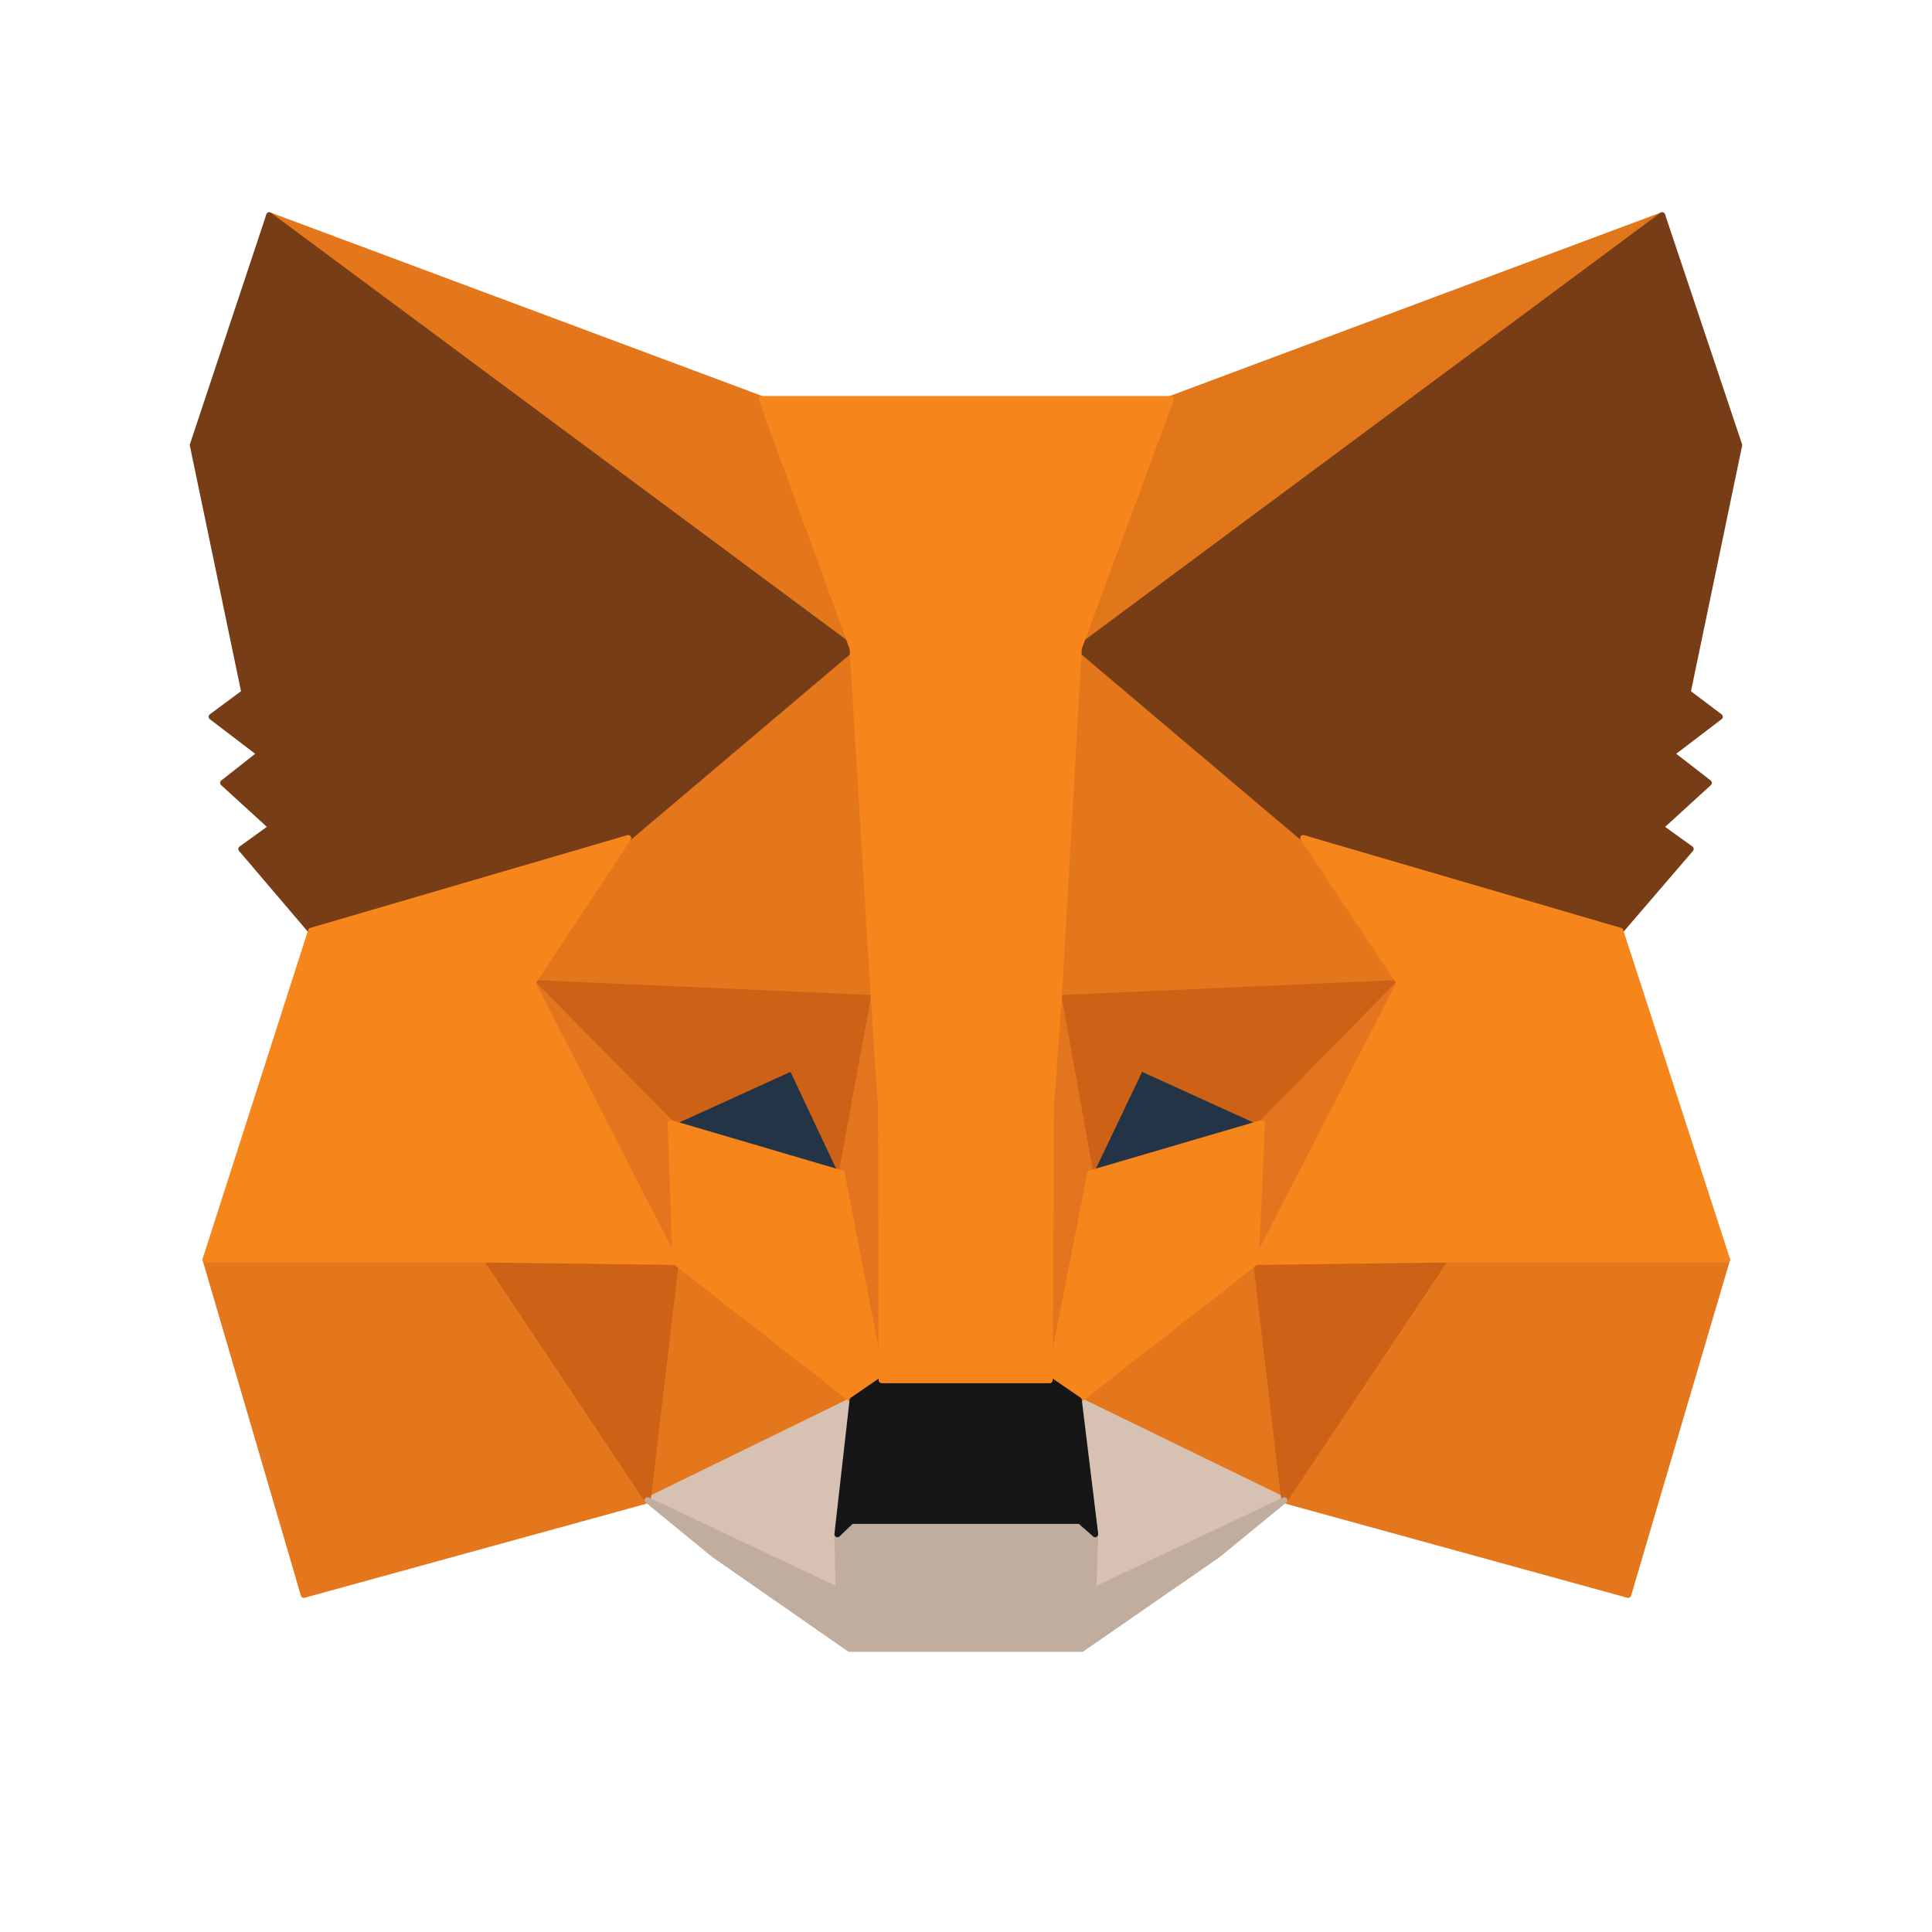
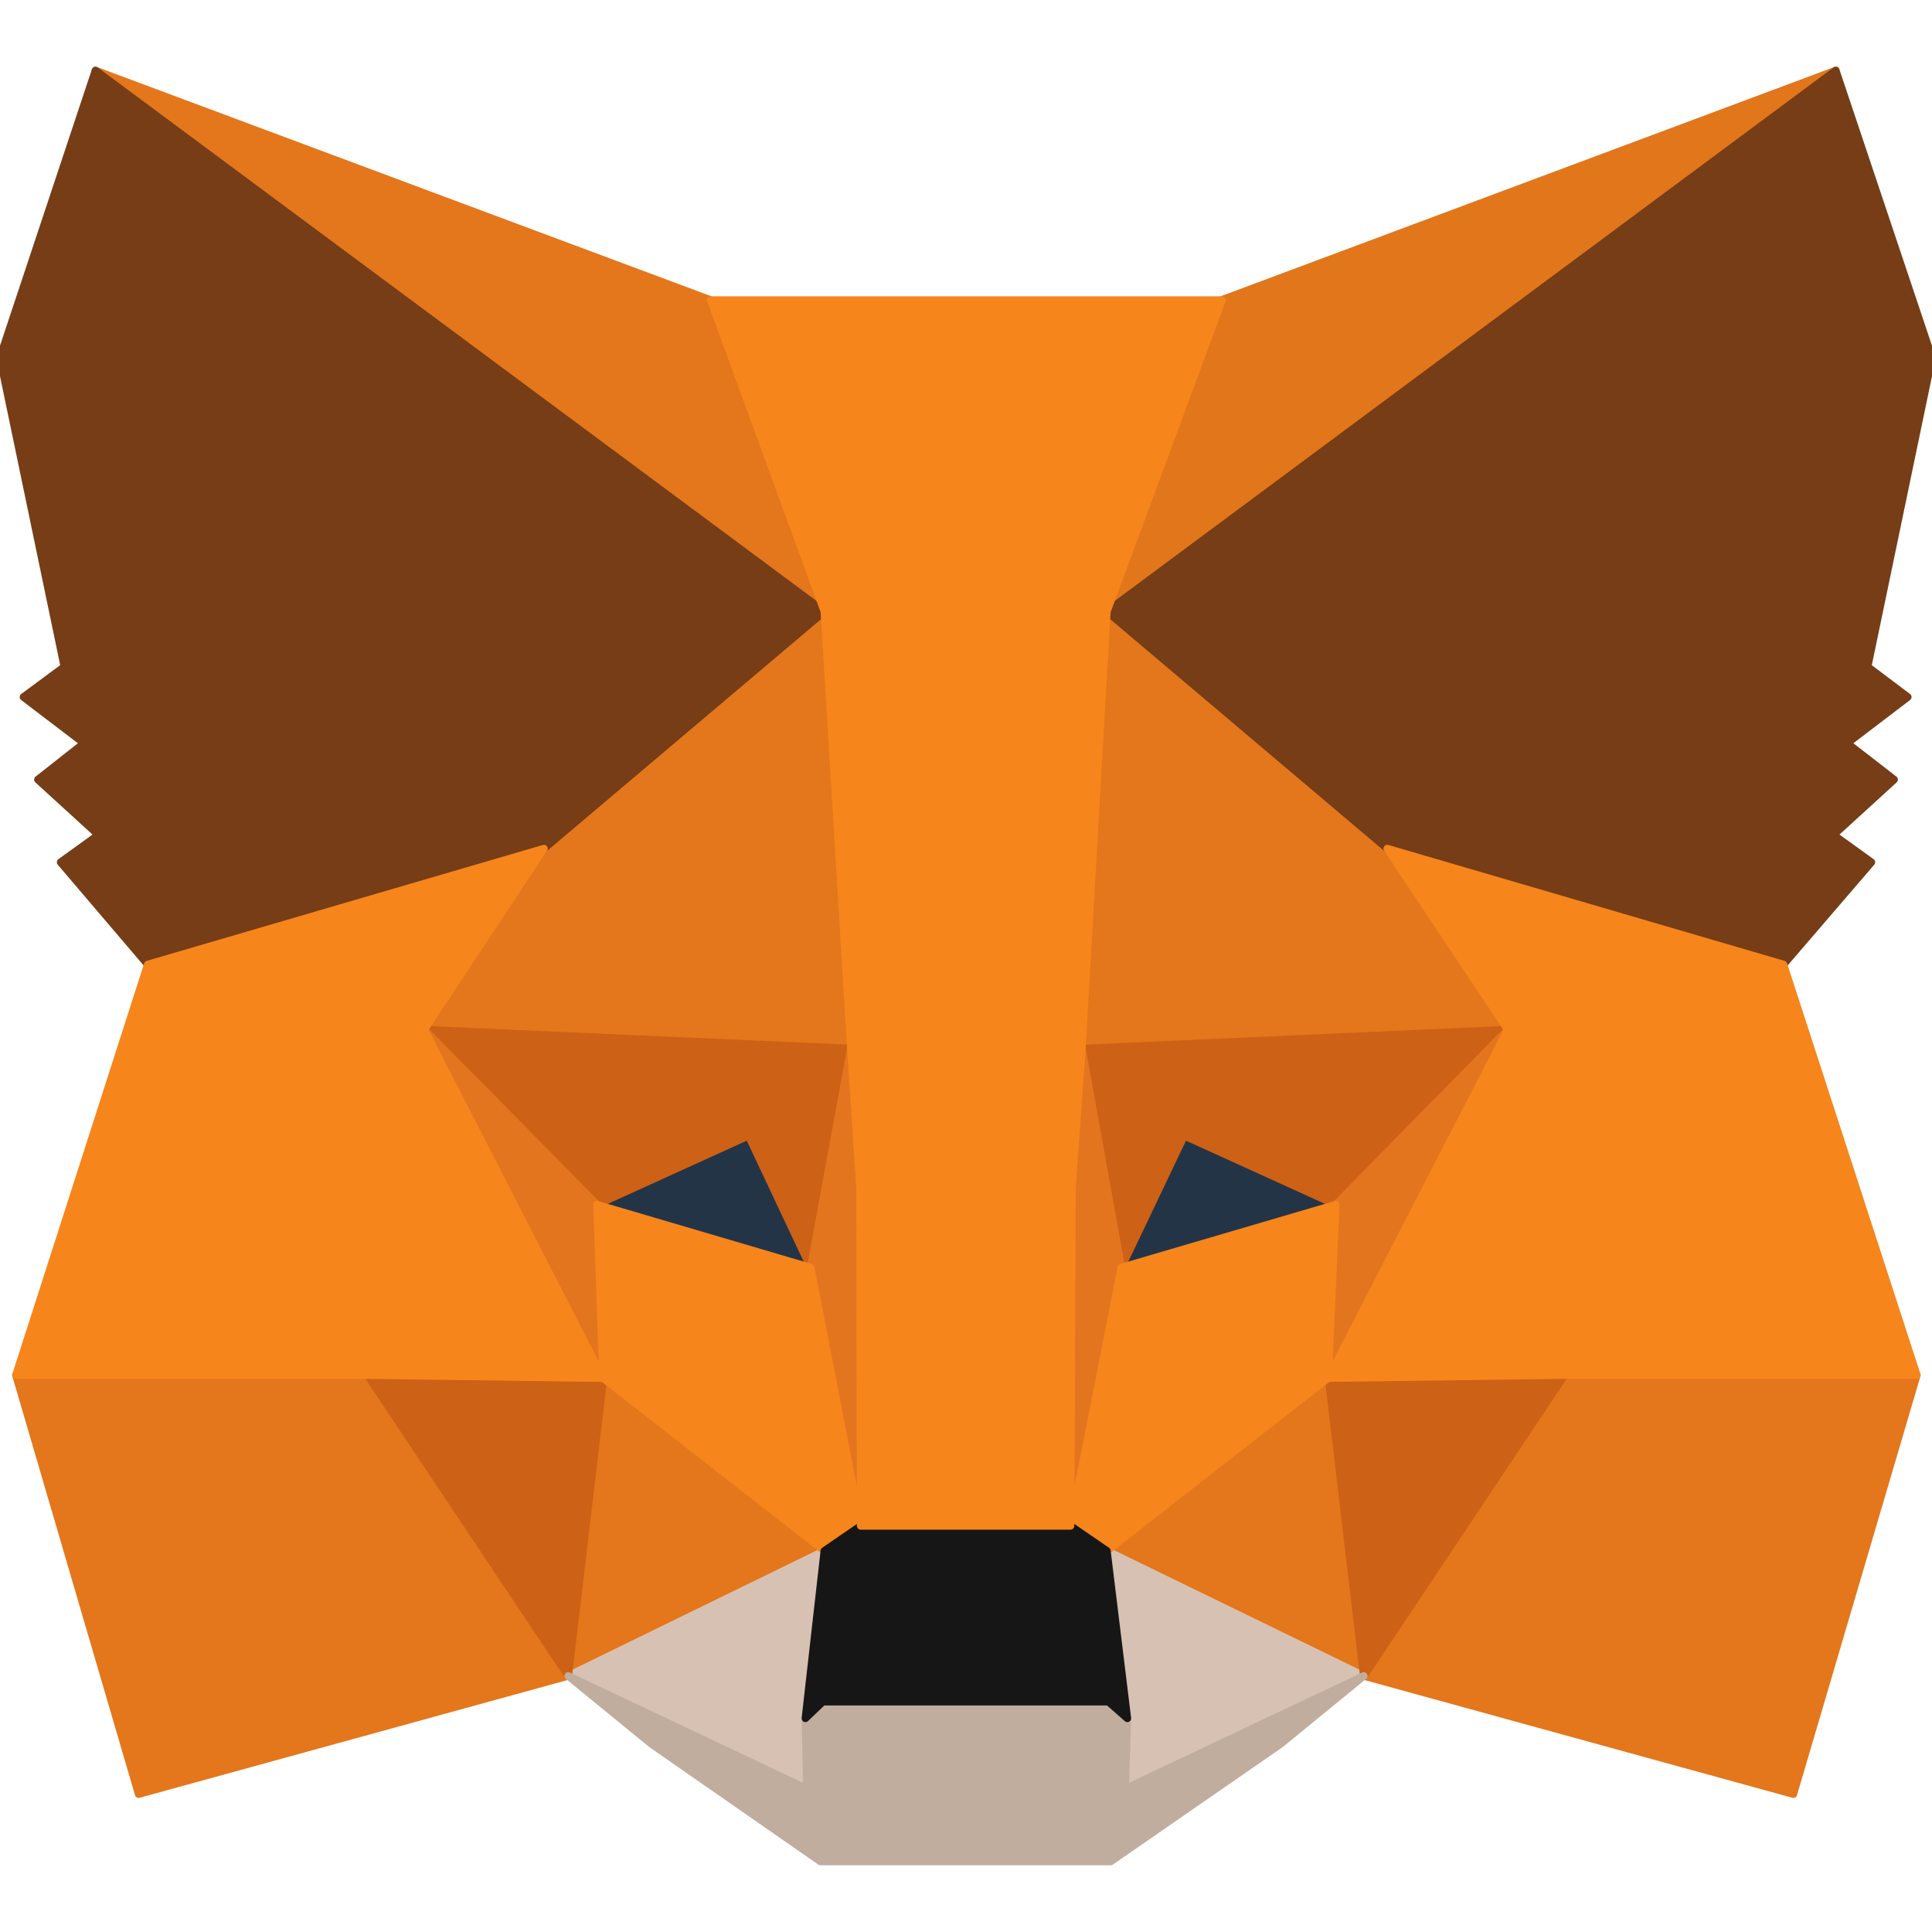
- <svg xmlns="http://www.w3.org/2000/svg" version="1.1" id="layer" x="0px" y="0px" viewBox="0 0 318.6 318.6" style="enable-background:new 0 0 318.6 318.6;" xml:space="preserve">
+ <svg xmlns="http://www.w3.org/2000/svg" version="1.1" id="layer" x="0px" y="0px" viewBox="0 0 256 256" style="enable-background:new 0 0 256 256;" xml:space="preserve">
  <style type="text/css">
	.st0{fill:#E2761B;stroke:#E2761B;stroke-linecap:round;stroke-linejoin:round;}
	.st1{fill:#E4761B;stroke:#E4761B;stroke-linecap:round;stroke-linejoin:round;}
	.st2{fill:#D7C1B3;stroke:#D7C1B3;stroke-linecap:round;stroke-linejoin:round;}
	.st3{fill:#233447;stroke:#233447;stroke-linecap:round;stroke-linejoin:round;}
	.st4{fill:#CD6116;stroke:#CD6116;stroke-linecap:round;stroke-linejoin:round;}
	.st5{fill:#E4751F;stroke:#E4751F;stroke-linecap:round;stroke-linejoin:round;}
	.st6{fill:#F6851B;stroke:#F6851B;stroke-linecap:round;stroke-linejoin:round;}
	.st7{fill:#C0AD9E;stroke:#C0AD9E;stroke-linecap:round;stroke-linejoin:round;}
	.st8{fill:#161616;stroke:#161616;stroke-linecap:round;stroke-linejoin:round;}
	.st9{fill:#763D16;stroke:#763D16;stroke-linecap:round;stroke-linejoin:round;}
</style>
-   <polygon class="st0" points="274.1,35.5 174.6,109.4 193,65.8 " />
+   <polygon class="st0" points="243.25,9.34 143.36,83.53 161.83,39.76 " />
  <g>
-     <polygon class="st1" points="44.4,35.5 143.1,110.1 125.6,65.8  " />
-     <polygon class="st1" points="238.3,206.8 211.8,247.4 268.5,263 284.8,207.7  " />
-     <polygon class="st1" points="33.9,207.7 50.1,263 106.8,247.4 80.3,206.8  " />
-     <polygon class="st1" points="103.6,138.2 87.8,162.1 144.1,164.6 142.1,104.1  " />
-     <polygon class="st1" points="214.9,138.2 175.9,103.4 174.6,164.6 230.8,162.1  " />
-     <polygon class="st1" points="106.8,247.4 140.6,230.9 111.4,208.1  " />
-     <polygon class="st1" points="177.9,230.9 211.8,247.4 207.1,208.1  " />
+     <polygon class="st1" points="12.65,9.34 111.74,84.23 94.17,39.76  " />
+     <polygon class="st1" points="207.31,181.31 180.71,222.07 237.63,237.73 253.99,182.21  " />
+     <polygon class="st1" points="2.11,182.21 18.37,237.73 75.29,222.07 48.69,181.31  " />
+     <polygon class="st1" points="72.08,112.44 56.22,136.43 112.74,138.94 110.73,78.21  " />
+     <polygon class="st1" points="183.82,112.44 144.67,77.5 143.36,138.94 199.78,136.43  " />
+     <polygon class="st1" points="75.29,222.07 109.23,205.5 79.91,182.61  " />
+     <polygon class="st1" points="146.67,205.5 180.71,222.07 175.99,182.61  " />
  </g>
  <g>
-     <polygon class="st2" points="211.8,247.4 177.9,230.9 180.6,253 180.3,262.3  " />
-     <polygon class="st2" points="106.8,247.4 138.3,262.3 138.1,253 140.6,230.9  " />
+     <polygon class="st2" points="180.71,222.07 146.67,205.5 149.38,227.69 149.08,237.03  " />
+     <polygon class="st2" points="75.29,222.07 106.92,237.03 106.72,227.69 109.23,205.5  " />
  </g>
-   <polygon class="st3" points="138.8,193.5 110.6,185.2 130.5,176.1 " />
-   <polygon class="st3" points="179.7,193.5 188,176.1 208,185.2 " />
+   <polygon class="st3" points="107.42,167.96 79.11,159.62 99.09,150.49 " />
+   <polygon class="st3" points="148.48,167.96 156.81,150.49 176.89,159.62 " />
  <g>
-     <polygon class="st4" points="106.8,247.4 111.6,206.8 80.3,207.7  " />
-     <polygon class="st4" points="207,206.8 211.8,247.4 238.3,207.7  " />
-     <polygon class="st4" points="230.8,162.1 174.6,164.6 179.8,193.5 188.1,176.1 208.1,185.2  " />
-     <polygon class="st4" points="110.6,185.2 130.6,176.1 138.8,193.5 144.1,164.6 87.8,162.1  " />
+     <polygon class="st4" points="75.29,222.07 80.11,181.31 48.69,182.21  " />
+     <polygon class="st4" points="175.89,181.31 180.71,222.07 207.31,182.21  " />
+     <polygon class="st4" points="199.78,136.43 143.36,138.94 148.58,167.96 156.91,150.49 176.99,159.62  " />
+     <polygon class="st4" points="79.11,159.62 99.19,150.49 107.42,167.96 112.74,138.94 56.22,136.43  " />
  </g>
  <g>
-     <polygon class="st5" points="87.8,162.1 111.4,208.1 110.6,185.2  " />
-     <polygon class="st5" points="208.1,185.2 207.1,208.1 230.8,162.1  " />
-     <polygon class="st5" points="144.1,164.6 138.8,193.5 145.4,227.6 146.9,182.7  " />
-     <polygon class="st5" points="174.6,164.6 171.9,182.6 173.1,227.6 179.8,193.5  " />
+     <polygon class="st5" points="56.22,136.43 79.91,182.61 79.11,159.62  " />
+     <polygon class="st5" points="176.99,159.62 175.99,182.61 199.78,136.43  " />
+     <polygon class="st5" points="112.74,138.94 107.42,167.96 114.05,202.19 115.55,157.11  " />
+     <polygon class="st5" points="143.36,138.94 140.65,157.01 141.85,202.19 148.58,167.96  " />
  </g>
-   <polygon class="st6" points="179.8,193.5 173.1,227.6 177.9,230.9 207.1,208.1 208.1,185.2 " />
-   <polygon class="st6" points="110.6,185.2 111.4,208.1 140.6,230.9 145.4,227.6 138.8,193.5 " />
-   <polygon class="st7" points="180.3,262.3 180.6,253 178.1,250.8 140.4,250.8 138.1,253 138.3,262.3 106.8,247.4 117.8,256.4   140.1,271.9 178.4,271.9 200.8,256.4 211.8,247.4 " />
-   <polygon class="st8" points="177.9,230.9 173.1,227.6 145.4,227.6 140.6,230.9 138.1,253 140.4,250.8 178.1,250.8 180.6,253 " />
+   <polygon class="st6" points="148.58,167.96 141.85,202.19 146.67,205.5 175.99,182.61 176.99,159.62 " />
+   <polygon class="st6" points="79.11,159.62 79.91,182.61 109.23,205.5 114.05,202.19 107.42,167.96 " />
+   <polygon class="st7" points="149.08,237.03 149.38,227.69 146.87,225.48 109.03,225.48 106.72,227.69 106.92,237.03 75.29,222.07   86.34,231.1 108.72,246.66 147.17,246.66 169.66,231.1 180.71,222.07 " />
+   <polygon class="st8" points="146.67,205.5 141.85,202.19 114.05,202.19 109.23,205.5 106.72,227.69 109.03,225.48 146.87,225.48   149.38,227.69 " />
  <g>
-     <polygon class="st9" points="278.3,114.2 286.8,73.4 274.1,35.5 177.9,106.9 214.9,138.2 267.2,153.5 278.8,140 273.8,136.4    281.8,129.1 275.6,124.3 283.6,118.2  " />
-     <polygon class="st9" points="31.8,73.4 40.3,114.2 34.9,118.2 42.9,124.3 36.8,129.1 44.8,136.4 39.8,140 51.3,153.5 103.6,138.2    140.6,106.9 44.4,35.5  " />
+     <polygon class="st9" points="247.47,88.35 256,47.39 243.25,9.34 146.67,81.02 183.82,112.44 236.32,127.8 247.97,114.25    242.95,110.63 250.98,103.3 244.76,98.48 252.79,92.36  " />
+     <polygon class="st9" points="0,47.39 8.53,88.35 3.11,92.36 11.14,98.48 5.02,103.3 13.05,110.63 8.03,114.25 19.58,127.8    72.08,112.44 109.23,81.02 12.65,9.34  " />
  </g>
-   <polygon class="st6" points="267.2,153.5 214.9,138.2 230.8,162.1 207.1,208.1 238.3,207.7 284.8,207.7 " />
-   <polygon class="st6" points="103.6,138.2 51.3,153.5 33.9,207.7 80.3,207.7 111.4,208.1 87.8,162.1 " />
-   <polygon class="st6" points="174.6,164.6 177.9,106.9 193.1,65.8 125.6,65.8 140.6,106.9 144.1,164.6 145.3,182.8 145.4,227.6   173.1,227.6 173.3,182.8 " />
+   <polygon class="st6" points="236.32,127.8 183.82,112.44 199.78,136.43 175.99,182.61 207.31,182.21 253.99,182.21 " />
+   <polygon class="st6" points="72.08,112.44 19.58,127.8 2.11,182.21 48.69,182.21 79.91,182.61 56.22,136.43 " />
+   <polygon class="st6" points="143.36,138.94 146.67,81.02 161.93,39.76 94.17,39.76 109.23,81.02 112.74,138.94 113.95,157.21   114.05,202.19 141.85,202.19 142.05,157.21 " />
</svg>
